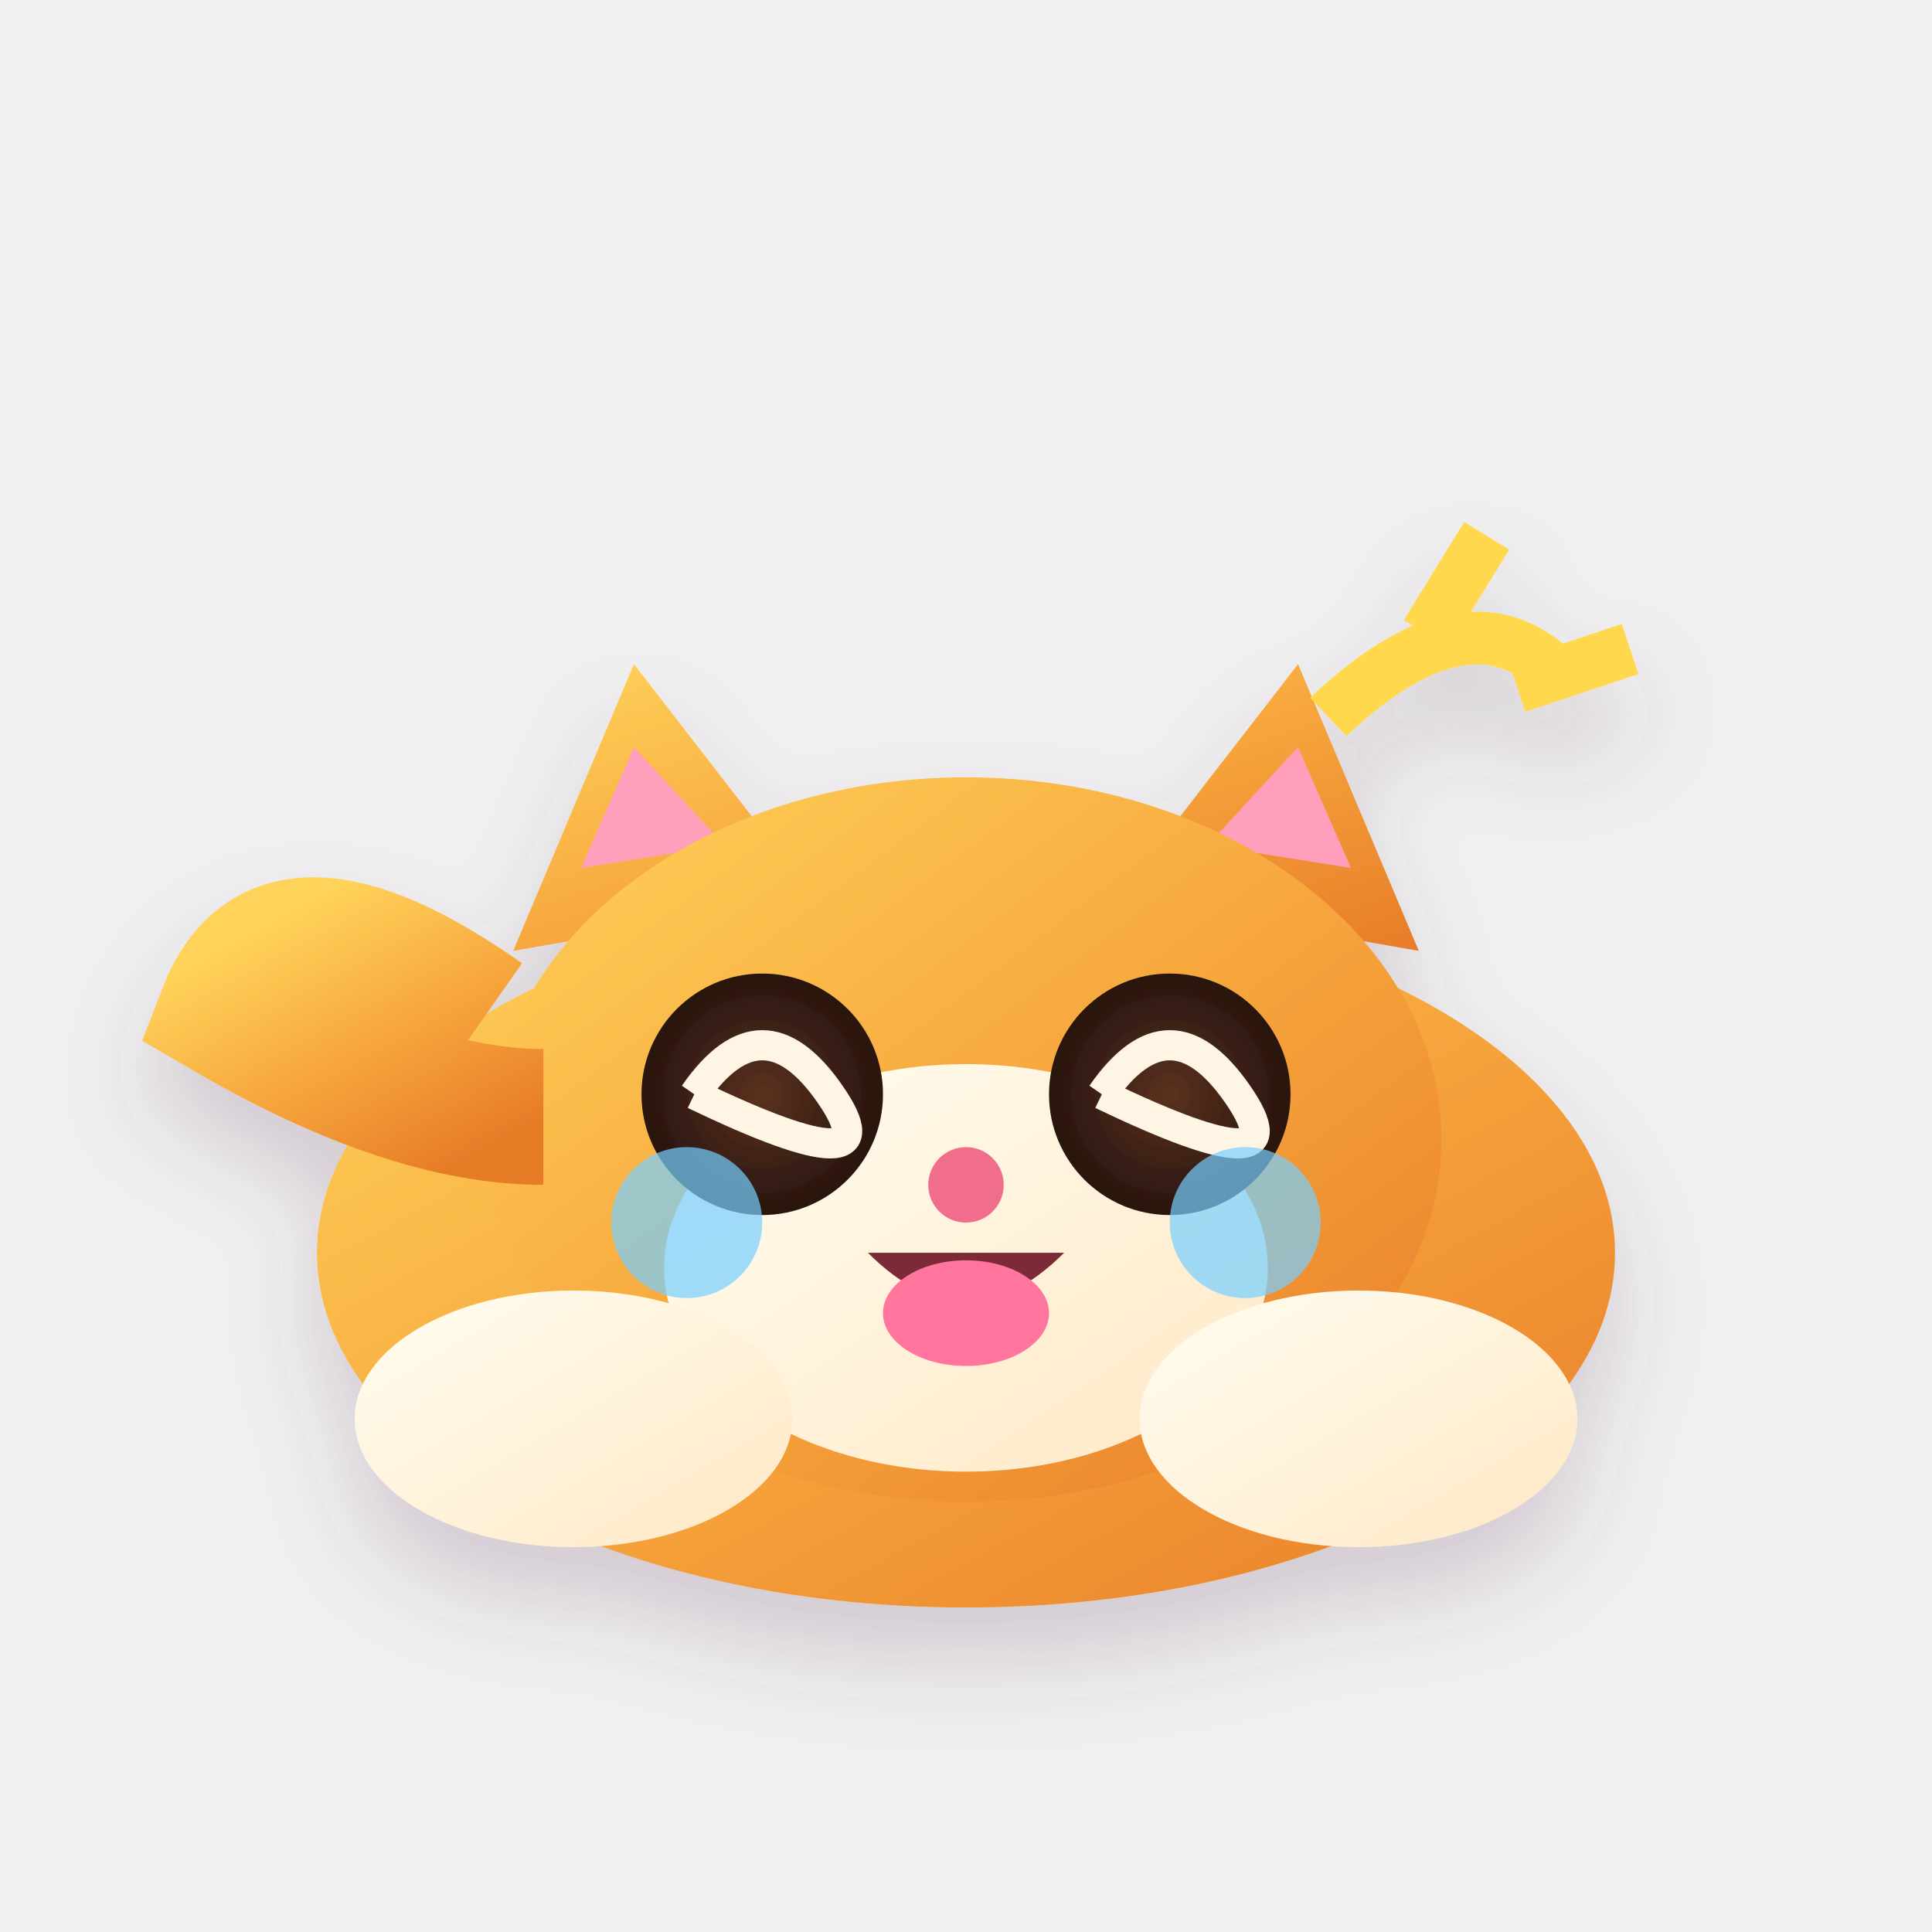
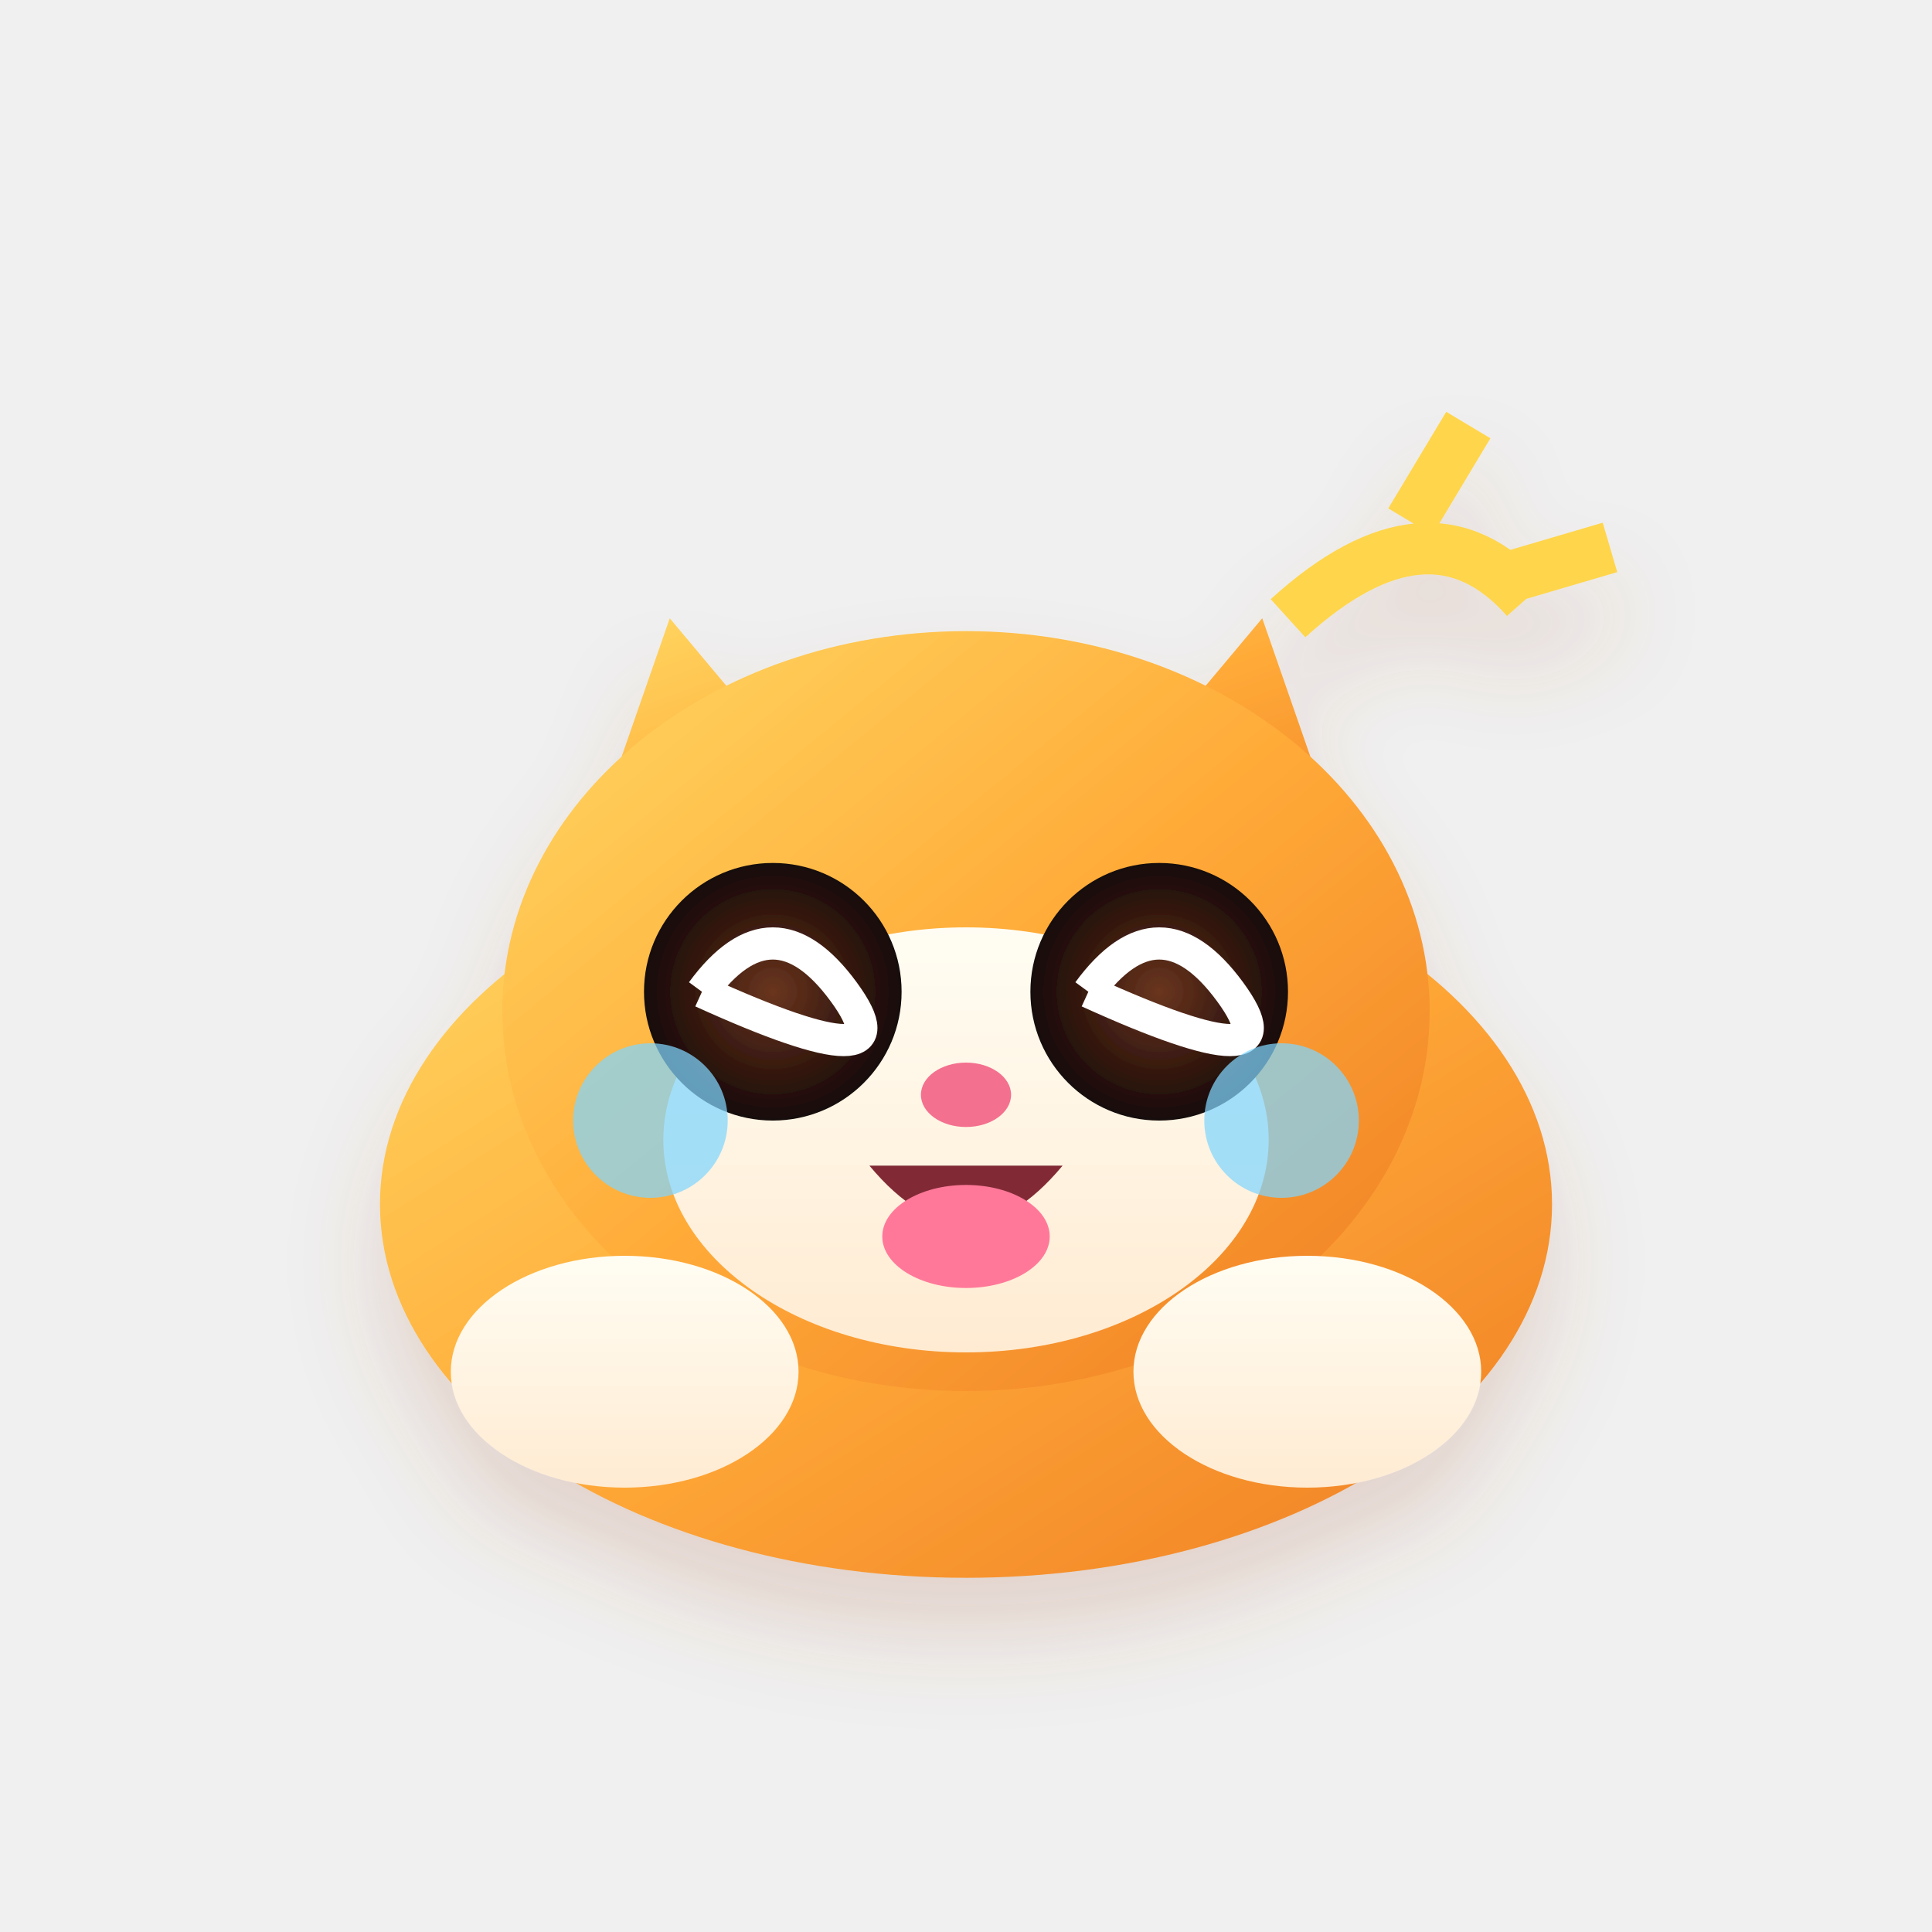
- <svg xmlns="http://www.w3.org/2000/svg" viewBox="0 0 256 256">
+ <svg xmlns="http://www.w3.org/2000/svg" viewBox="0 0 300 300">
  <defs>
    <linearGradient id="fur" x1="0" y1="0" x2="1" y2="1">
-       <stop stop-color="#FFD35A" />
-       <stop offset=".55" stop-color="#F6A33B" />
-       <stop offset="1" stop-color="#E77C28" />
+       <stop stop-color="#FFD963" />
+       <stop offset=".5" stop-color="#FFAA38" />
+       <stop offset="1" stop-color="#EF7D24" />
    </linearGradient>
-     <linearGradient id="cream" x1="0" y1="0" x2="1" y2="1">
-       <stop stop-color="#FFFDF1" />
-       <stop offset="1" stop-color="#FFE8C5" />
-     </linearGradient>
-     <linearGradient id="pink" x1="0" y1="0" x2="1" y2="1">
-       <stop stop-color="#FFB7D3" />
-       <stop offset="1" stop-color="#FF6FA9" />
+     <linearGradient id="cream" x1="0" y1="0" x2="0" y2="1">
+       <stop stop-color="#FFFDF3" />
+       <stop offset="1" stop-color="#FFEBD2" />
    </linearGradient>
    <radialGradient id="eye">
-       <stop stop-color="#5A321E" />
-       <stop offset="1" stop-color="#28140F" />
+       <stop stop-color="#6A351E" />
+       <stop offset=".72" stop-color="#2D140D" />
+       <stop offset="1" stop-color="#180B08" />
    </radialGradient>
-     <filter id="shadow" x="-40%" y="-40%" width="180%" height="180%">
-       <feDropShadow dx="0" dy="7" stdDeviation="6" flood-color="#6B4860" flood-opacity=".22" />
-     </filter>
-     <filter id="glow" x="-60%" y="-60%" width="220%" height="220%">
-       <feGaussianBlur stdDeviation="3" result="b" />
-       <feMerge>
-         <feMergeNode in="b" />
-         <feMergeNode in="SourceGraphic" />
-       </feMerge>
+     <linearGradient id="pink" x1="0" y1="0" x2="1" y2="1">
+       <stop stop-color="#FFB8D1" />
+       <stop offset="1" stop-color="#FF6E9D" />
+     </linearGradient>
+     <filter id="ds" x="-40%" y="-40%" width="180%" height="180%">
+       <feDropShadow dx="0" dy="9" stdDeviation="7" flood-color="#AD6438" flood-opacity=".20" />
    </filter>
  </defs>
-   <g filter="url(#shadow)">
-     <ellipse cx="128" cy="166" rx="86" ry="47" fill="url(#fur)" />
-     <path d="M68 126 84 88l24 31M188 126l-16-38-24 31" fill="url(#fur)" />
-     <path d="M77 115 84 99l12 13M179 115l-7-16-12 13" fill="#FF9FBC" />
-     <ellipse cx="128" cy="151" rx="63" ry="48" fill="url(#fur)" />
-     <ellipse cx="128" cy="168" rx="40" ry="27" fill="url(#cream)" />
+   <g filter="url(#ds)">
+     <ellipse cx="150" cy="187" rx="91" ry="58" fill="url(#fur)" />
+     <path d="M88 142 104 96l31 37M212 142l-16-46-31 37" fill="url(#fur)" />
+     <ellipse cx="150" cy="157" rx="72" ry="59" fill="url(#fur)" />
+     <ellipse cx="150" cy="177" rx="47" ry="33" fill="url(#cream)" />
    <g fill="url(#eye)">
-       <circle cx="101" cy="145" r="16" />
-       <circle cx="155" cy="145" r="16" />
+       <circle cx="120" cy="154" r="20" />
+       <circle cx="180" cy="154" r="20" />
    </g>
-     <path d="M92 145q9-13 18 0t-18 0M146 145q9-13 18 0t-18 0" fill="none" stroke="#FFF5E4" stroke-width="4" />
-     <circle cx="128" cy="157" r="5" fill="#F06E8C" />
-     <path d="M115 166q13 13 26 0" fill="#7B2C38" />
-     <ellipse cx="128" cy="174" rx="11" ry="7" fill="#FF759E" />
-     <path d="M176 95q19-18 31-5M189 84l8-13M201 91l15-5" stroke="#FFD84D" stroke-width="7" fill="none" />
-     <ellipse cx="76" cy="188" rx="29" ry="17" fill="url(#cream)" />
-     <ellipse cx="180" cy="188" rx="29" ry="17" fill="url(#cream)" />
-     <path d="M64 135q-27-19-34-1 24 14 42 14" fill="none" stroke="url(#fur)" stroke-width="18" />
-     <circle cx="91" cy="162" r="10" fill="#76CFFF" opacity=".7" />
-     <circle cx="165" cy="162" r="10" fill="#76CFFF" opacity=".7" />
+     <path d="M109 154q11-15 22 0t-22 0M169 154q11-15 22 0t-22 0" fill="none" stroke="#fff" stroke-width="5" />
+     <ellipse cx="150" cy="170" rx="7" ry="5" fill="#F46F8F" />
+     <path d="M135 181q15 18 30 0" fill="#812B36" />
+     <ellipse cx="150" cy="192" rx="13" ry="8" fill="#FF7899" />
+     <ellipse cx="97" cy="213" rx="27" ry="18" fill="url(#cream)" />
+     <ellipse cx="203" cy="213" rx="27" ry="18" fill="url(#cream)" />
+     <circle cx="101" cy="174" r="12" fill="#7FD6FF" opacity=".72" />
+     <circle cx="199" cy="174" r="12" fill="#7FD6FF" opacity=".72" />
+     <path d="M200 96q22-20 37-3M219 81l9-15M233 90l17-5" fill="none" stroke="#FFD54C" stroke-width="8" />
  </g>
</svg>
